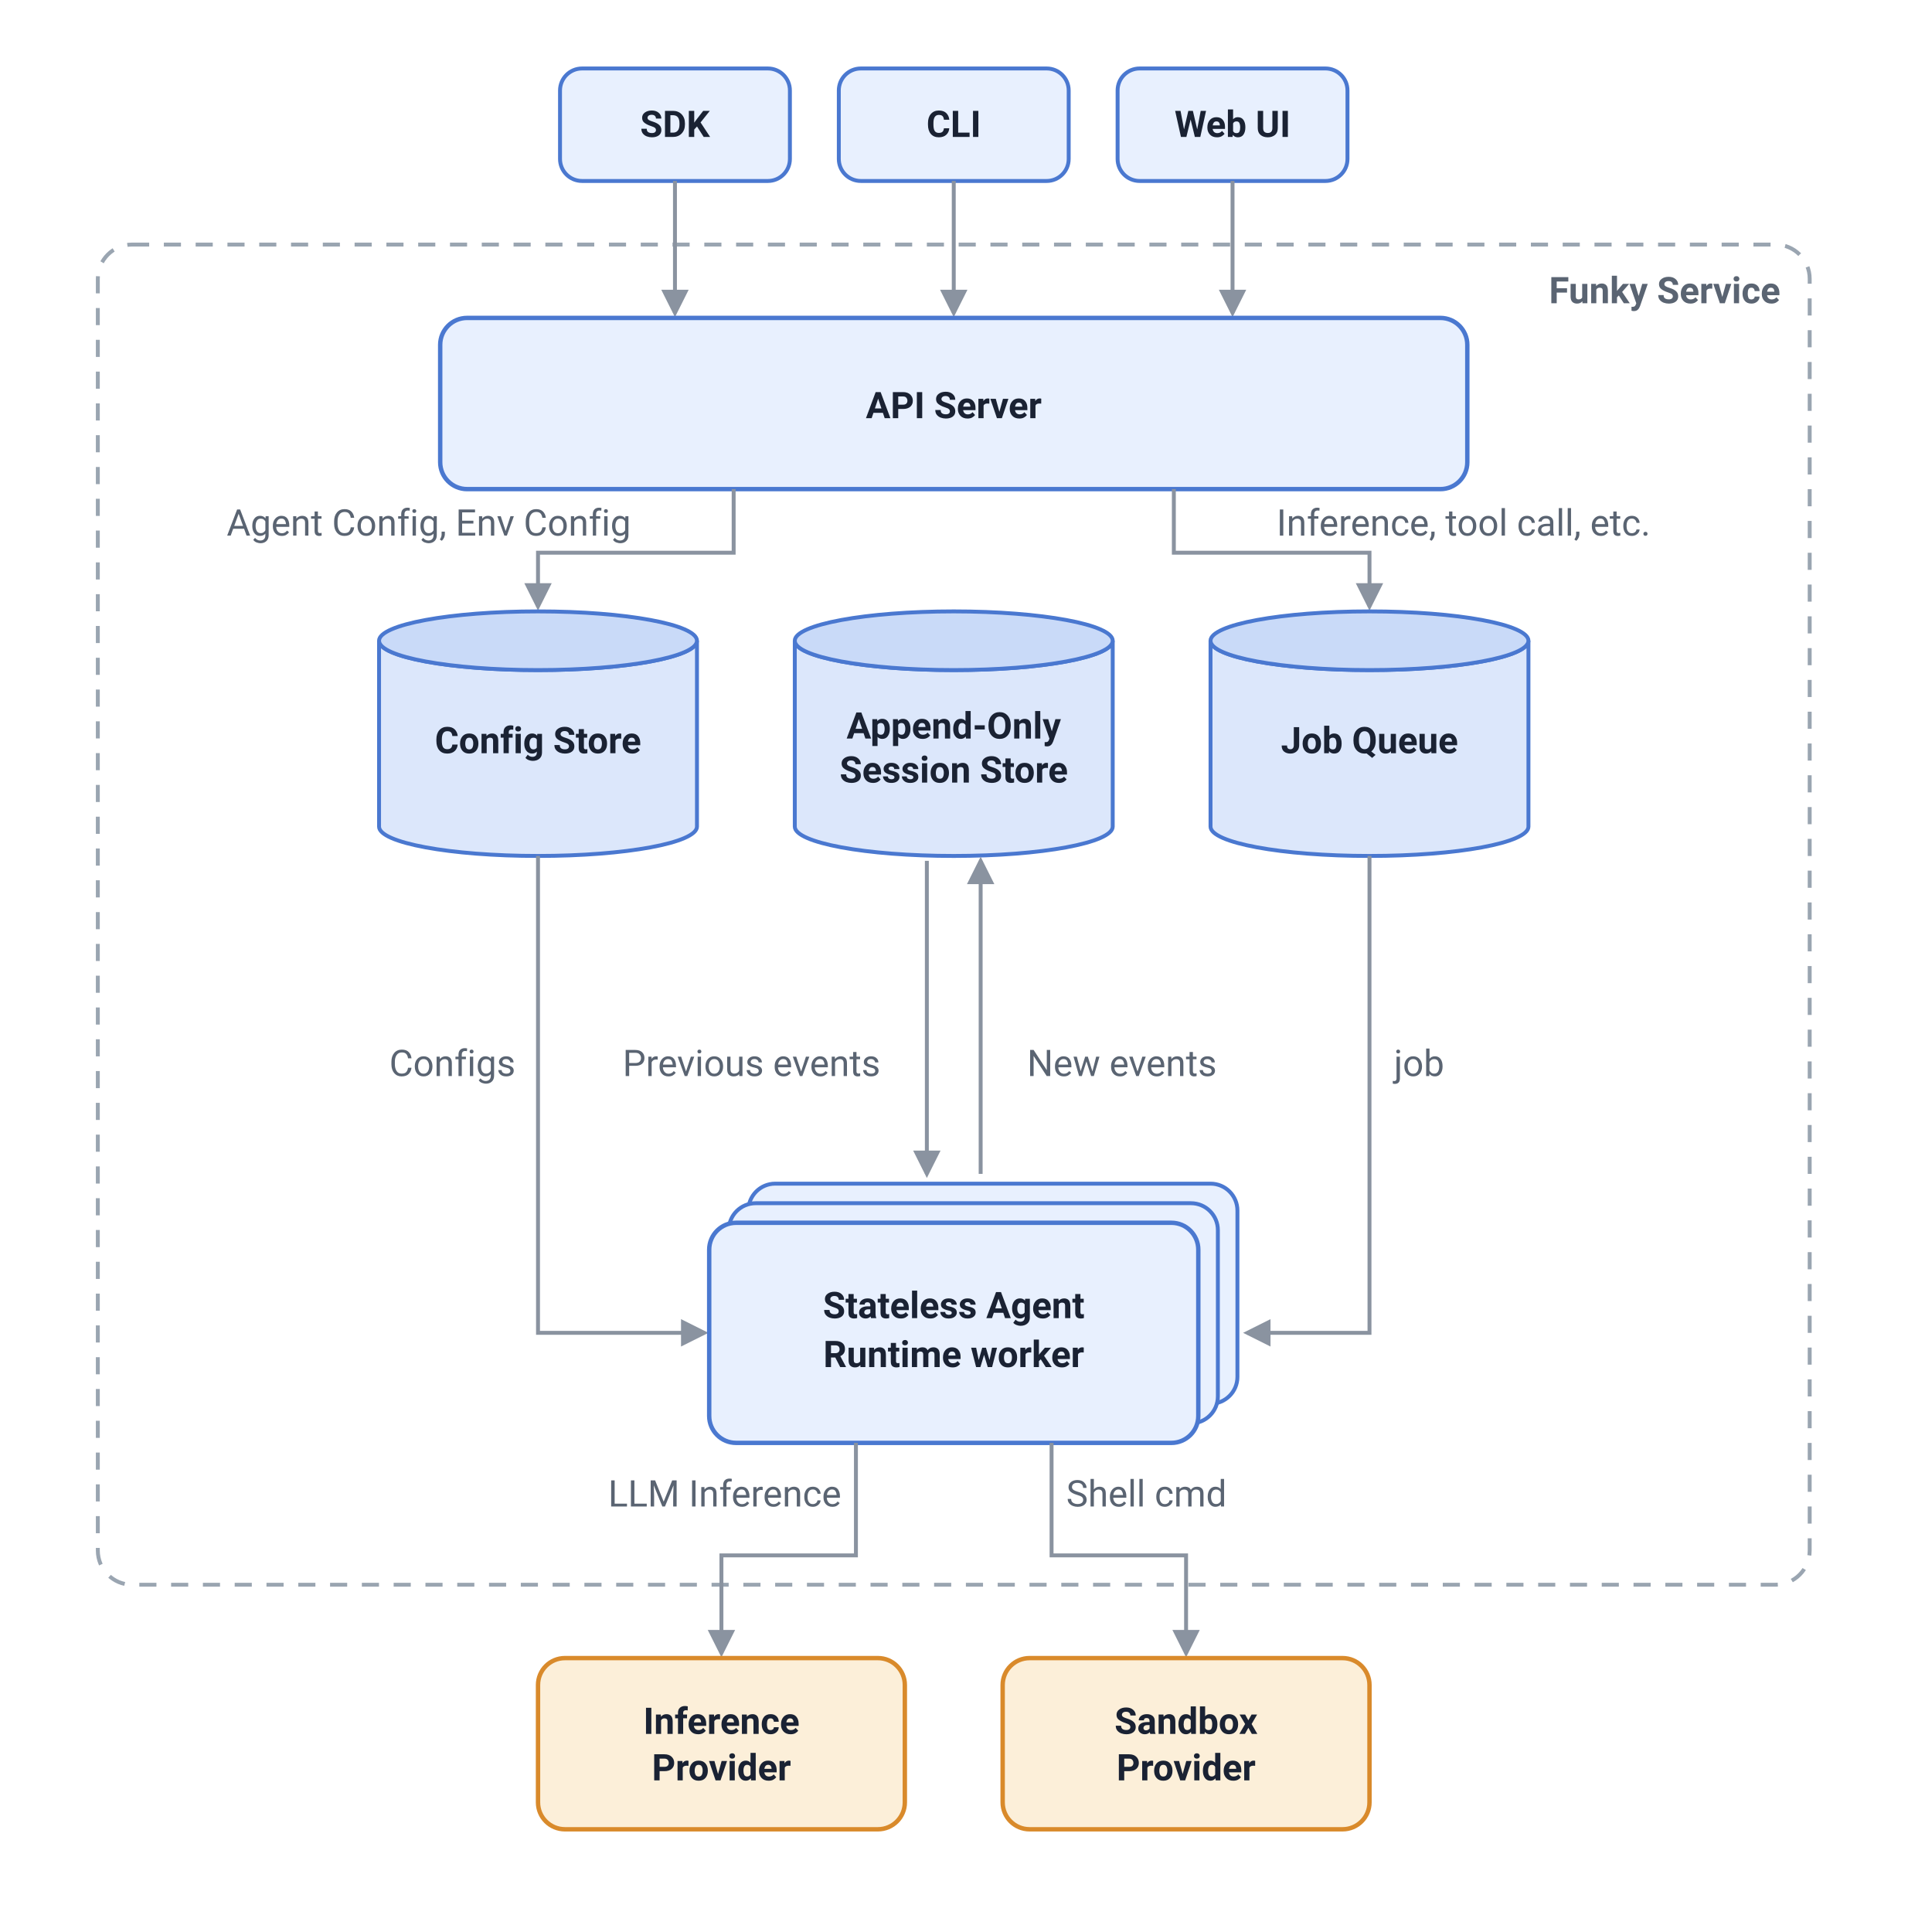
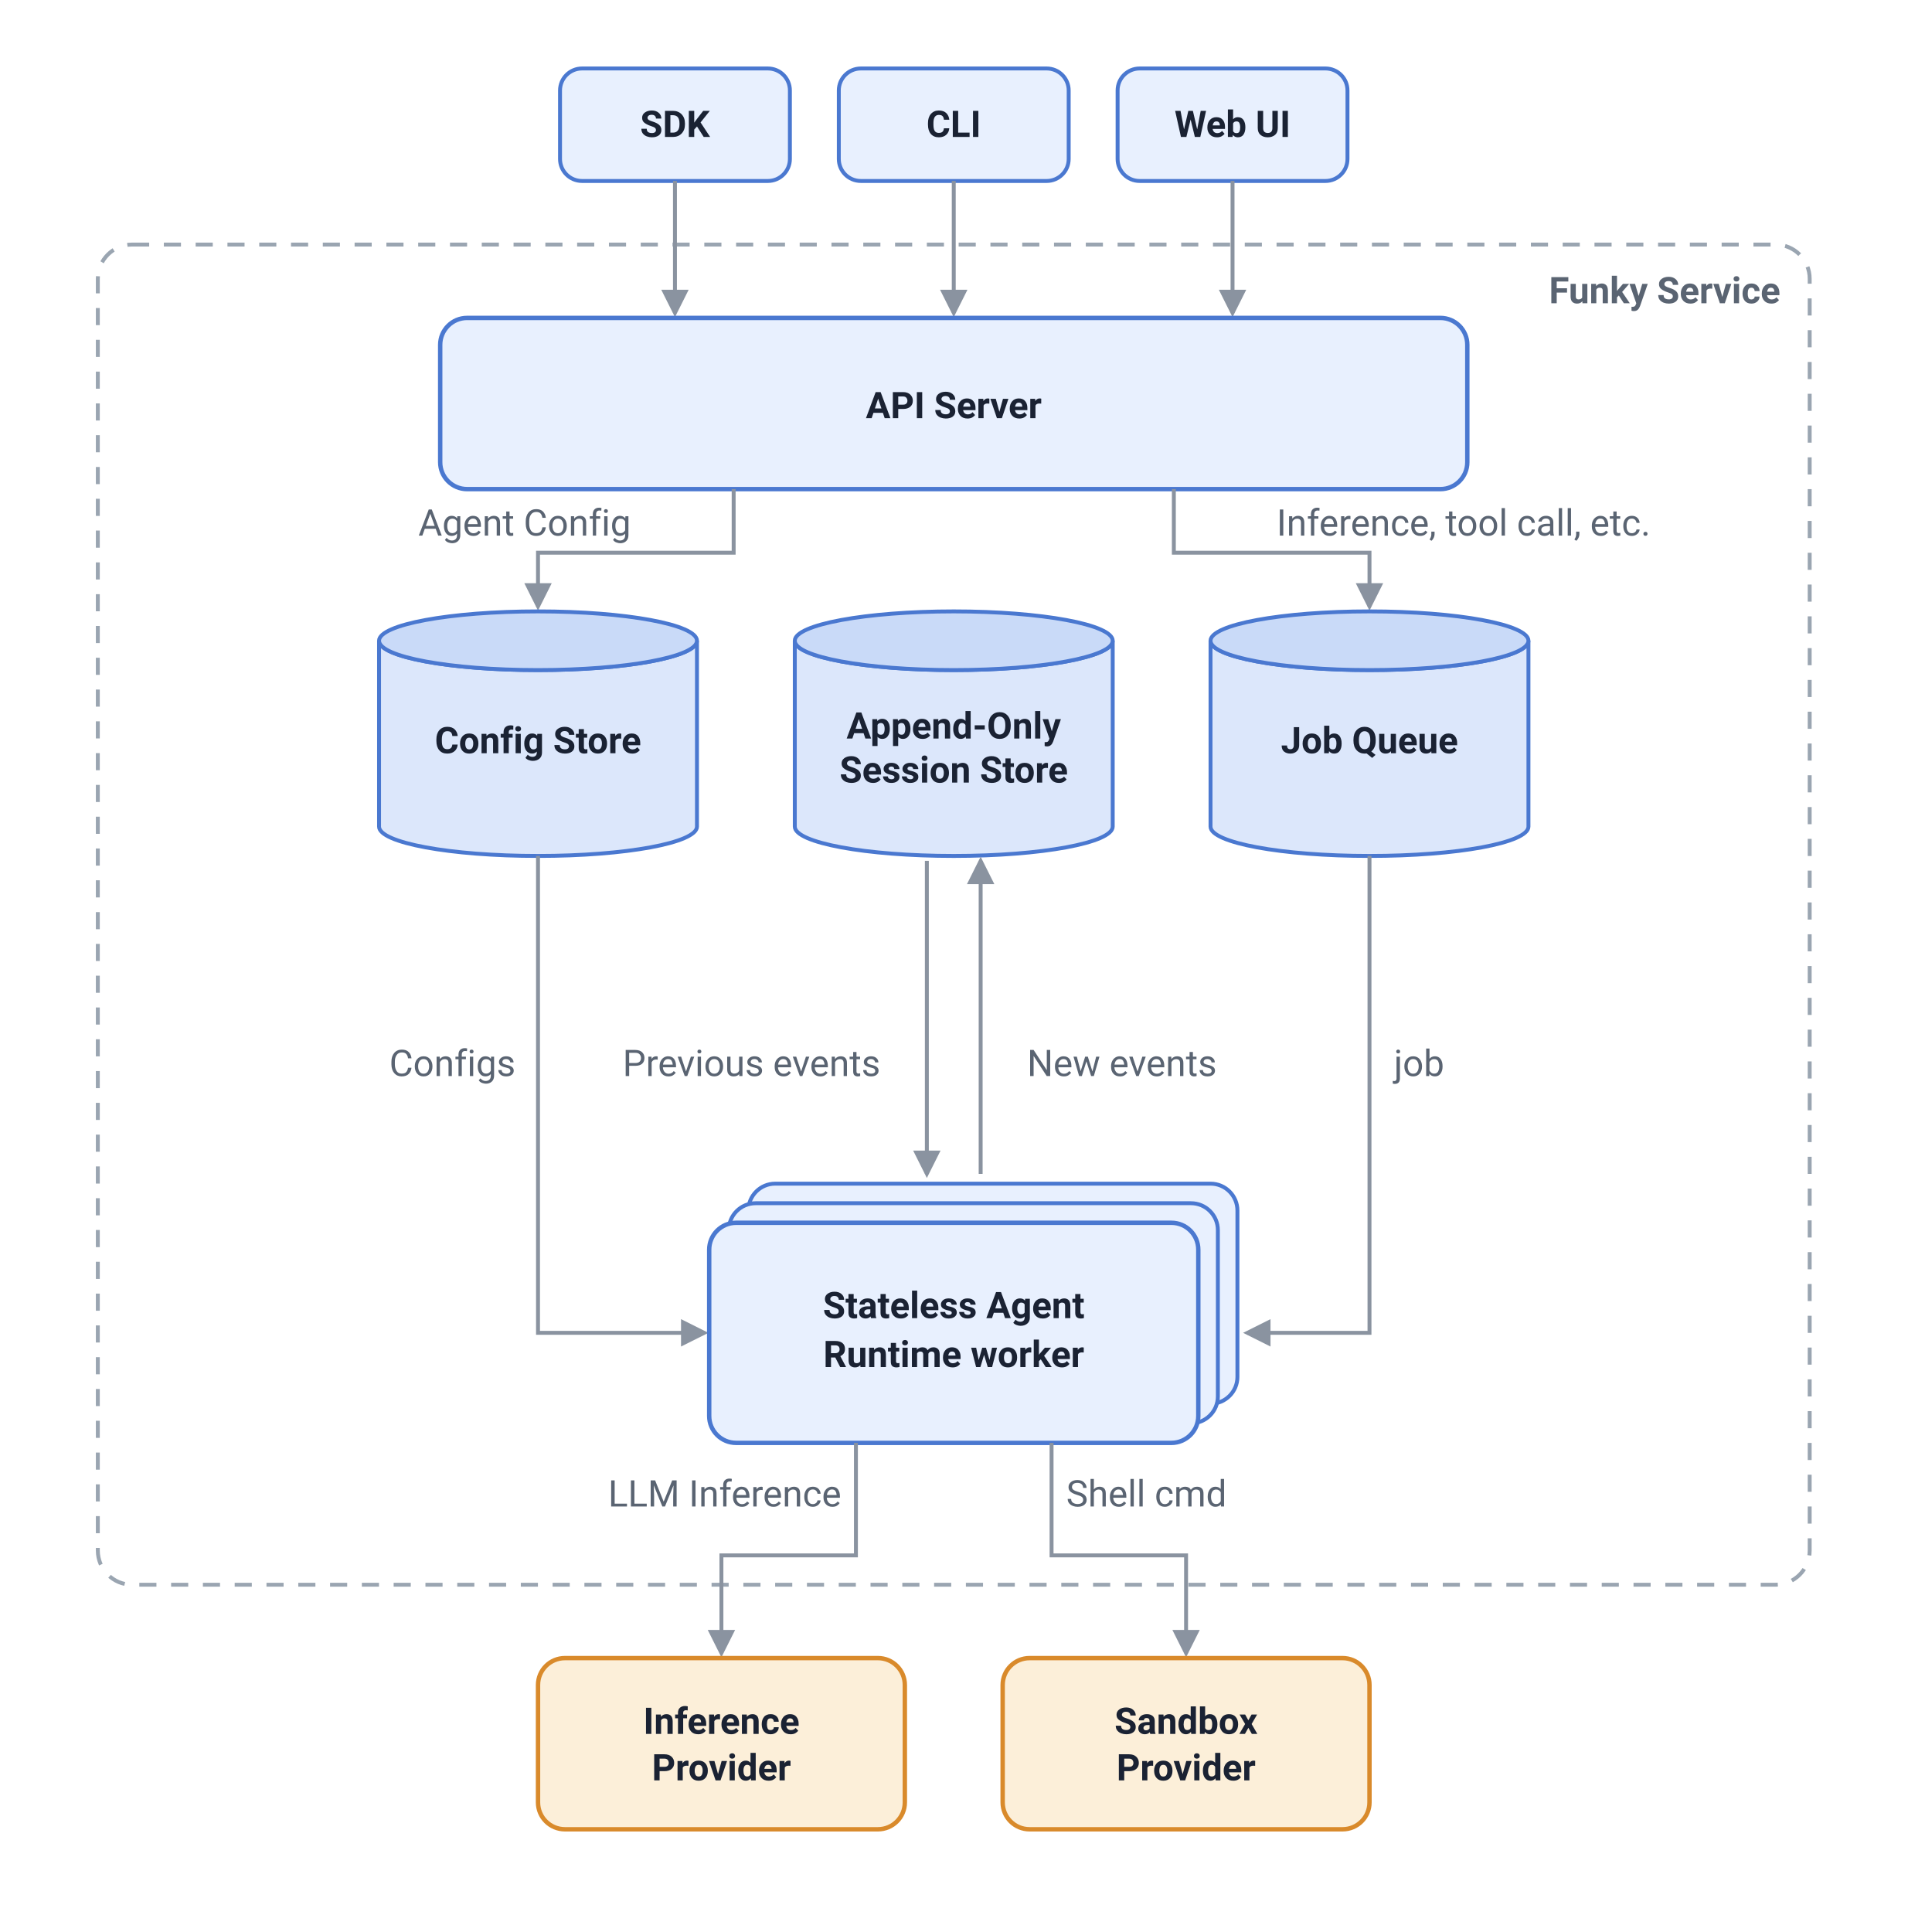
<svg xmlns="http://www.w3.org/2000/svg" viewBox="0 0 780 790" role="img" font-family="ui-sans-serif, system-ui, -apple-system, Segoe UI, Roboto, sans-serif">
  <style>
    .box  { fill:#E8F0FE; stroke:#4A78D0; }
    .store{ fill:#DCE7FB; stroke:#4A78D0; }
    .lid  { fill:#C9DAF8; stroke:#4A78D0; }
    .ext  { fill:#FCEFD9; stroke:#D98A2B; }
    .frame{ fill:none; stroke:#9AA5B1; }
    .ttl  { fill:#1A2233; font-weight:600; }
    .grp  { fill:#5A6472; font-weight:600; }
    .edge { fill:none; stroke:#8A93A0; stroke-width:1.6; }
    .elbl { fill:#5A6472; }
    text  { font-size:15px; }
    @media (prefers-color-scheme: dark) {
      .box  { fill:#1E2A44; stroke:#5B8DEF; }
      .store{ fill:#22304d; stroke:#5B8DEF; }
      .lid  { fill:#2c3d5f; stroke:#5B8DEF; }
      .ext  { fill:#3A2E1B; stroke:#D99A4A; }
      .frame{ stroke:#5A6472; }
      .ttl  { fill:#EAEEF6; }
      .grp  { fill:#AEB7C6; }
      .edge { stroke:#7C8593; }
      .elbl { fill:#AEB7C6; }
    }
  </style>
  <defs>
    <marker id="arw" viewBox="0 0 10 10" refX="8.5" refY="5" markerWidth="7" markerHeight="7" orient="auto-start-reverse">
      <path d="M0,0 L10,5 L0,10 z" fill="#8A93A0" />
    </marker>
  </defs>
  <rect class="frame" x="40" y="100" width="700" height="548" rx="14" stroke-dasharray="7 6" stroke-width="1.6" />
  <text class="grp" x="728" y="124" text-anchor="end" font-size="16">Funky Service</text>
  <g>
    <rect class="box" x="229" y="28" width="94" height="46" rx="9" stroke-width="1.6" />
    <text class="ttl" x="276" y="56" text-anchor="middle">SDK</text>
    <rect class="box" x="343" y="28" width="94" height="46" rx="9" stroke-width="1.6" />
    <text class="ttl" x="390" y="56" text-anchor="middle">CLI</text>
    <rect class="box" x="457" y="28" width="94" height="46" rx="9" stroke-width="1.6" />
    <text class="ttl" x="504" y="56" text-anchor="middle">Web UI</text>
  </g>
  <path class="edge" d="M276,74 V128" marker-end="url(#arw)" />
  <path class="edge" d="M390,74 V128" marker-end="url(#arw)" />
  <path class="edge" d="M504,74 V128" marker-end="url(#arw)" />
  <rect class="box" x="180" y="130" width="420" height="70" rx="11" stroke-width="1.8" />
  <text class="ttl" x="390" y="171" text-anchor="middle" font-size="17">API Server</text>
  <path class="edge" d="M300,200 V226 H220 V248" marker-end="url(#arw)" />
-   <text class="elbl" x="258" y="219" text-anchor="end" font-size="12.5">Agent Config, Env Config</text>
+   <text class="elbl" x="258" y="219" text-anchor="end" font-size="12.5">Agent Config</text>
  <path class="edge" d="M480,200 V226 H560 V248" marker-end="url(#arw)" />
  <text class="elbl" x="522" y="219" text-anchor="start" font-size="12.5">Inference, tool call, etc.</text>
  <path class="store" stroke-width="1.6" d="M155,262 a65,12 0 0 0 130,0 v76 a65,12 0 0 1 -130,0 z" />
  <ellipse class="lid" cx="220" cy="262" rx="65" ry="12" stroke-width="1.6" />
  <text class="ttl" x="220" y="308" text-anchor="middle" font-size="14">Config Store</text>
  <path class="store" stroke-width="1.6" d="M325,262 a65,12 0 0 0 130,0 v76 a65,12 0 0 1 -130,0 z" />
  <ellipse class="lid" cx="390" cy="262" rx="65" ry="12" stroke-width="1.6" />
  <text class="ttl" x="390" y="302" text-anchor="middle" font-size="13.5">Append-Only</text>
  <text class="ttl" x="390" y="320" text-anchor="middle" font-size="13.5">Session Store</text>
  <path class="store" stroke-width="1.6" d="M495,262 a65,12 0 0 0 130,0 v76 a65,12 0 0 1 -130,0 z" />
  <ellipse class="lid" cx="560" cy="262" rx="65" ry="12" stroke-width="1.6" />
  <text class="ttl" x="560" y="308" text-anchor="middle" font-size="14">Job Queue</text>
  <path class="edge" d="M220,350 V545 H288" marker-end="url(#arw)" />
  <text class="elbl" x="185" y="440" text-anchor="middle" font-size="12.5">Configs</text>
  <path class="edge" d="M379,352 V480" marker-end="url(#arw)" />
  <path class="edge" d="M401,480 V352" marker-end="url(#arw)" />
  <text class="elbl" x="360" y="440" text-anchor="end" font-size="12">Previous events</text>
  <text class="elbl" x="420" y="440" text-anchor="start" font-size="12">New events</text>
  <path class="edge" d="M560,350 V545 H510" marker-end="url(#arw)" />
  <text class="elbl" x="570" y="440" text-anchor="start" font-size="12.5">job</text>
  <rect class="box" x="306" y="484" width="200" height="90" rx="11" stroke-width="1.6" />
  <rect class="box" x="298" y="492" width="200" height="90" rx="11" stroke-width="1.6" />
  <rect class="box" x="290" y="500" width="200" height="90" rx="11" stroke-width="1.8" />
  <text class="ttl" x="390" y="539" text-anchor="middle" font-size="14.5">Stateless Agent</text>
  <text class="ttl" x="390" y="559" text-anchor="middle" font-size="14.5">Runtime worker</text>
  <path class="edge" d="M350,590 V636 H295 V676" marker-end="url(#arw)" />
  <text class="elbl" x="344" y="616" text-anchor="end" font-size="12.5">LLM Inference</text>
  <path class="edge" d="M430,590 V636 H485 V676" marker-end="url(#arw)" />
  <text class="elbl" x="436" y="616" text-anchor="start" font-size="12.5">Shell cmd</text>
  <rect class="ext" x="220" y="678" width="150" height="70" rx="11" stroke-width="1.8" />
  <text class="ttl" x="295" y="709" text-anchor="middle" font-size="14.5">Inference</text>
  <text class="ttl" x="295" y="728" text-anchor="middle" font-size="14.5">Provider</text>
  <rect class="ext" x="410" y="678" width="150" height="70" rx="11" stroke-width="1.8" />
  <text class="ttl" x="485" y="709" text-anchor="middle" font-size="14.5">Sandbox</text>
  <text class="ttl" x="485" y="728" text-anchor="middle" font-size="14.5">Provider</text>
</svg>
